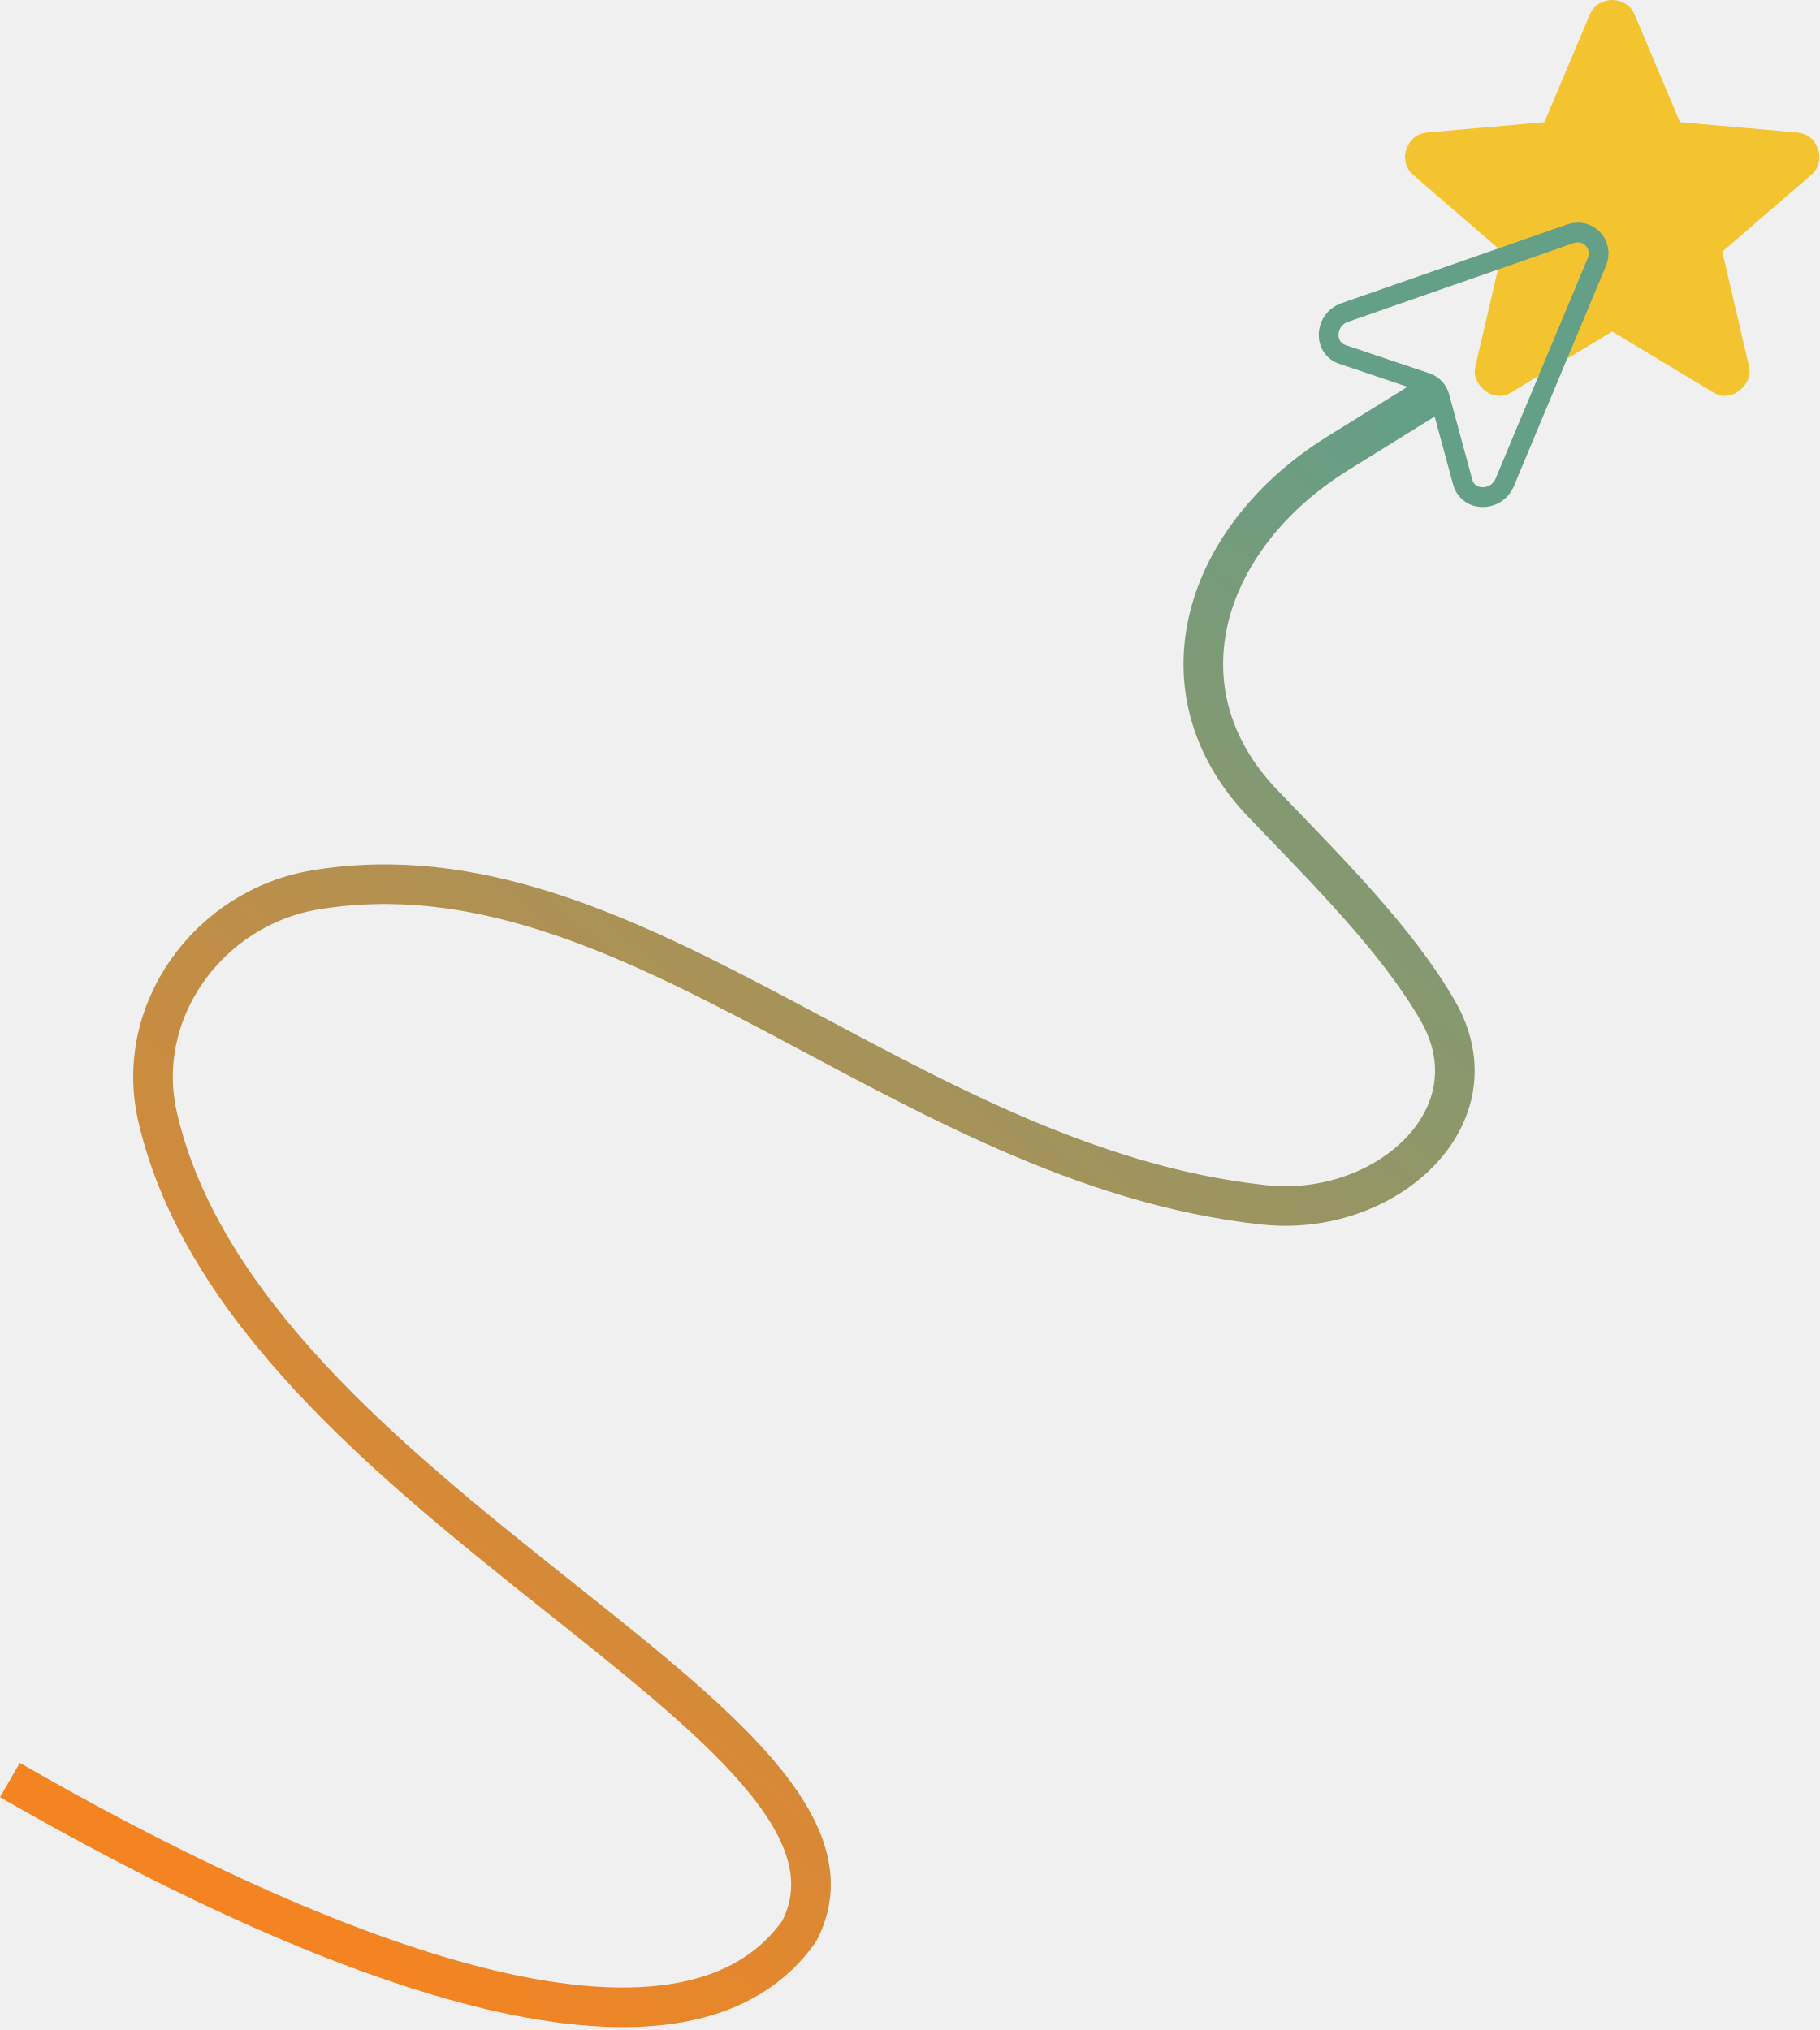
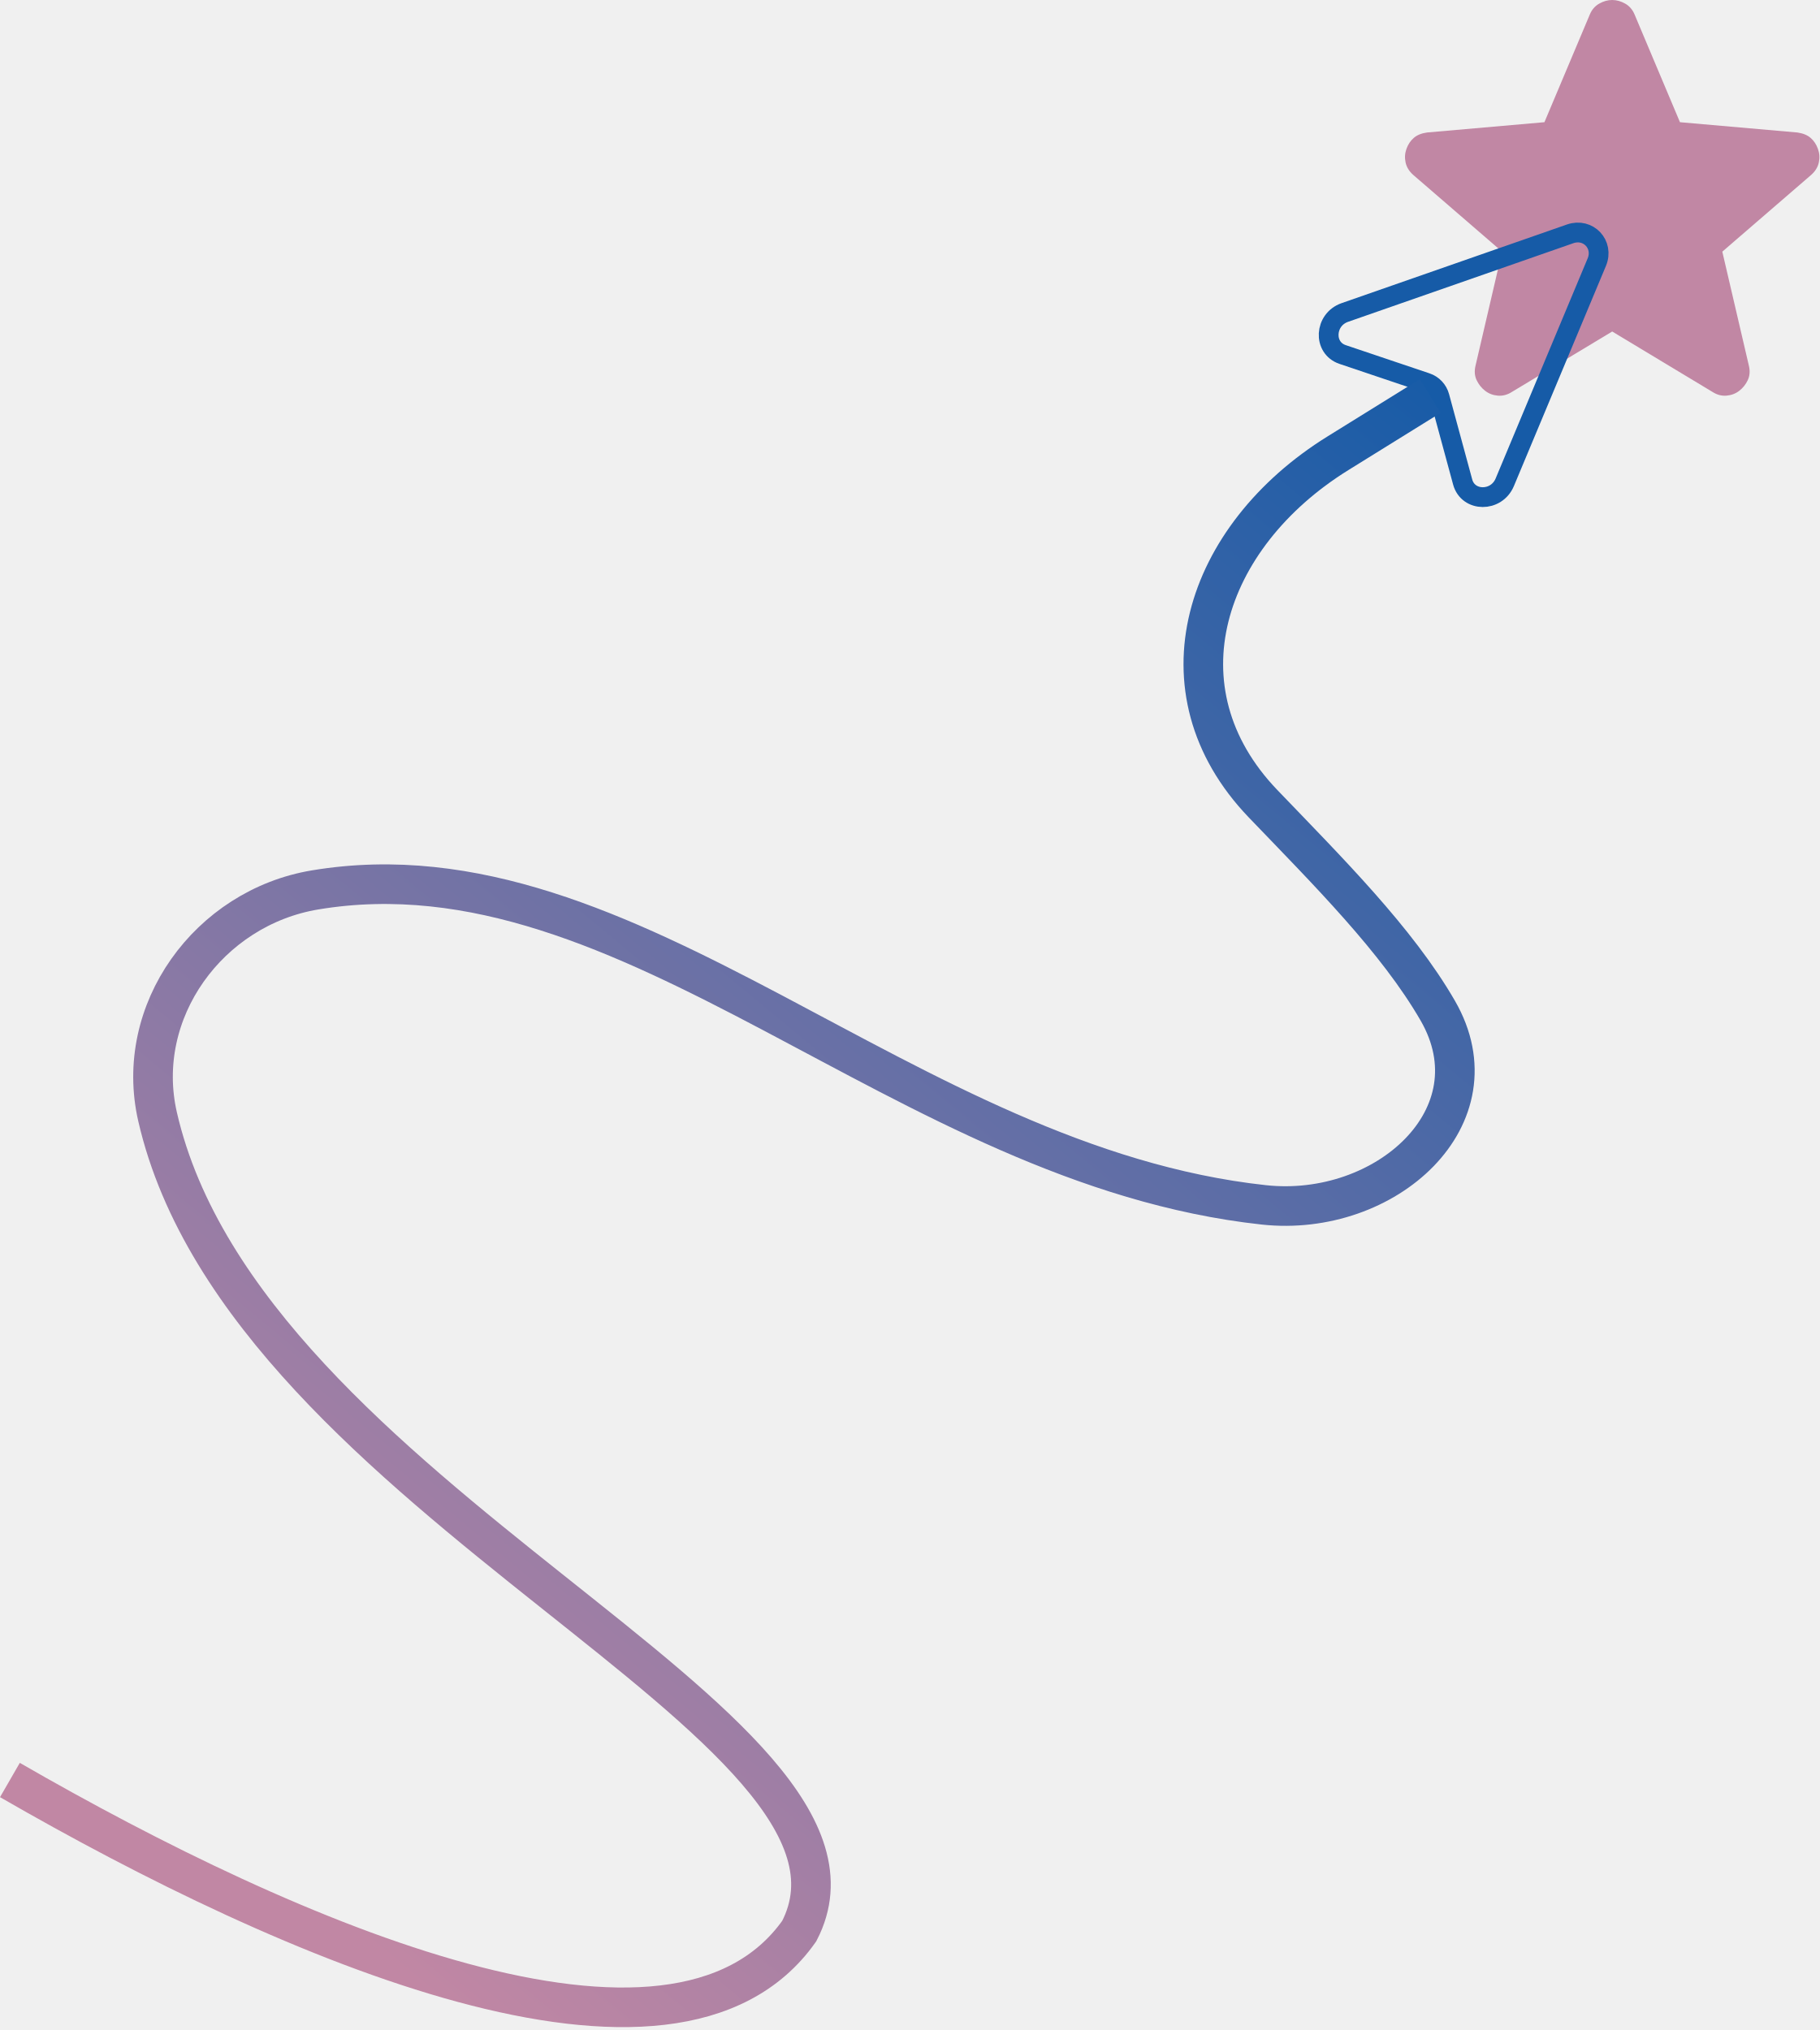
<svg xmlns="http://www.w3.org/2000/svg" width="138" height="154" viewBox="0 0 138 154" fill="none">
-   <path d="M122.284 25.149L114.666 29.739C114.329 29.953 113.977 30.045 113.61 30.014C113.243 29.983 112.922 29.861 112.646 29.647C112.371 29.433 112.157 29.165 112.004 28.845C111.851 28.524 111.82 28.164 111.912 27.765L113.931 19.091L107.185 13.263C106.879 12.988 106.688 12.674 106.612 12.321C106.536 11.969 106.559 11.625 106.68 11.29C106.801 10.954 106.985 10.679 107.231 10.464C107.477 10.248 107.813 10.111 108.241 10.051L117.144 9.27L120.586 1.101C120.739 0.734 120.976 0.459 121.298 0.275C121.62 0.092 121.949 0 122.284 0C122.619 0 122.948 0.092 123.27 0.275C123.591 0.459 123.829 0.734 123.982 1.101L127.424 9.27L136.327 10.051C136.755 10.112 137.092 10.249 137.337 10.464C137.582 10.678 137.765 10.953 137.887 11.29C138.01 11.626 138.033 11.971 137.957 12.323C137.881 12.676 137.69 12.989 137.383 13.263L130.636 19.091L132.656 27.765C132.747 28.163 132.717 28.523 132.564 28.845C132.411 29.167 132.197 29.434 131.921 29.647C131.646 29.86 131.325 29.982 130.958 30.014C130.591 30.046 130.239 29.954 129.902 29.739L122.284 25.149Z" fill="#F4C430" />
+   <path d="M122.284 25.149L114.666 29.739C114.329 29.953 113.977 30.045 113.61 30.014C113.243 29.983 112.922 29.861 112.646 29.647C112.371 29.433 112.157 29.165 112.004 28.845C111.851 28.524 111.82 28.164 111.912 27.765L113.931 19.091L107.185 13.263C106.879 12.988 106.688 12.674 106.612 12.321C106.536 11.969 106.559 11.625 106.68 11.29C106.801 10.954 106.985 10.679 107.231 10.464C107.477 10.248 107.813 10.111 108.241 10.051L117.144 9.27L120.586 1.101C120.739 0.734 120.976 0.459 121.298 0.275C121.62 0.092 121.949 0 122.284 0C122.619 0 122.948 0.092 123.27 0.275C123.591 0.459 123.829 0.734 123.982 1.101L127.424 9.27L136.327 10.051C136.755 10.112 137.092 10.249 137.337 10.464C137.582 10.678 137.765 10.953 137.887 11.29C138.01 11.626 138.033 11.971 137.957 12.323C137.881 12.676 137.69 12.989 137.383 13.263L130.636 19.091L132.656 27.765C132.747 28.163 132.717 28.523 132.564 28.845C132.411 29.167 132.197 29.434 131.921 29.647C131.646 29.86 131.325 29.982 130.958 30.014C130.591 30.046 130.239 29.954 129.902 29.739L122.284 25.149Z" fill="#C187A4" />
  <g clip-path="url(#clip0_238_2757)">
-     <path d="M114.135 36.587L121.116 19.887C121.676 18.547 120.465 17.261 119.095 17.74L102.006 23.705C100.457 24.246 100.343 26.391 101.836 26.894L108.186 29.034C108.68 29.2 109.051 29.594 109.187 30.097L110.942 36.565C111.355 38.085 113.502 38.1 114.135 36.587Z" stroke="#649F87" stroke-width="1.5" />
+     <path d="M114.135 36.587L121.116 19.887C121.676 18.547 120.465 17.261 119.095 17.74L102.006 23.705C100.457 24.246 100.343 26.391 101.836 26.894L108.186 29.034C108.68 29.2 109.051 29.594 109.187 30.097L110.942 36.565C111.355 38.085 113.502 38.1 114.135 36.587Z" stroke="#165ba7" stroke-width="1.5" />
  </g>
  <path d="M0.752 135.035C22.019 147.304 51.121 159.966 60.622 146.494C68.749 130.825 18.656 113.967 11.95 84.712C10.12 76.73 15.825 68.855 23.903 67.51C47.931 63.511 68.453 88.425 95.863 91.404C105.091 92.407 113.692 84.711 109.053 76.67C105.955 71.302 100.678 66.054 95.802 60.972C87.51 52.33 91.302 40.702 101.479 34.387L108.486 30.039" stroke="url(#paint0_linear_238_2757)" stroke-width="3.004" />
  <defs>
    <linearGradient id="paint0_linear_238_2757" x1="112.576" y1="30.039" x2="20.456" y2="141.184" gradientUnits="userSpaceOnUse">
-       <stop stop-color="#5FA08B" />
-       <stop offset="1" stop-color="#F48422" />
+       <stop stop-color="#165ba7" />
+       <stop offset="1" stop-color="#C187A4" />
    </linearGradient>
    <clipPath id="clip0_238_2757">
      <rect width="24" height="24" fill="white" transform="translate(113.03 41.9804) scale(1.0013) rotate(-133.278)" />
    </clipPath>
  </defs>
</svg>
